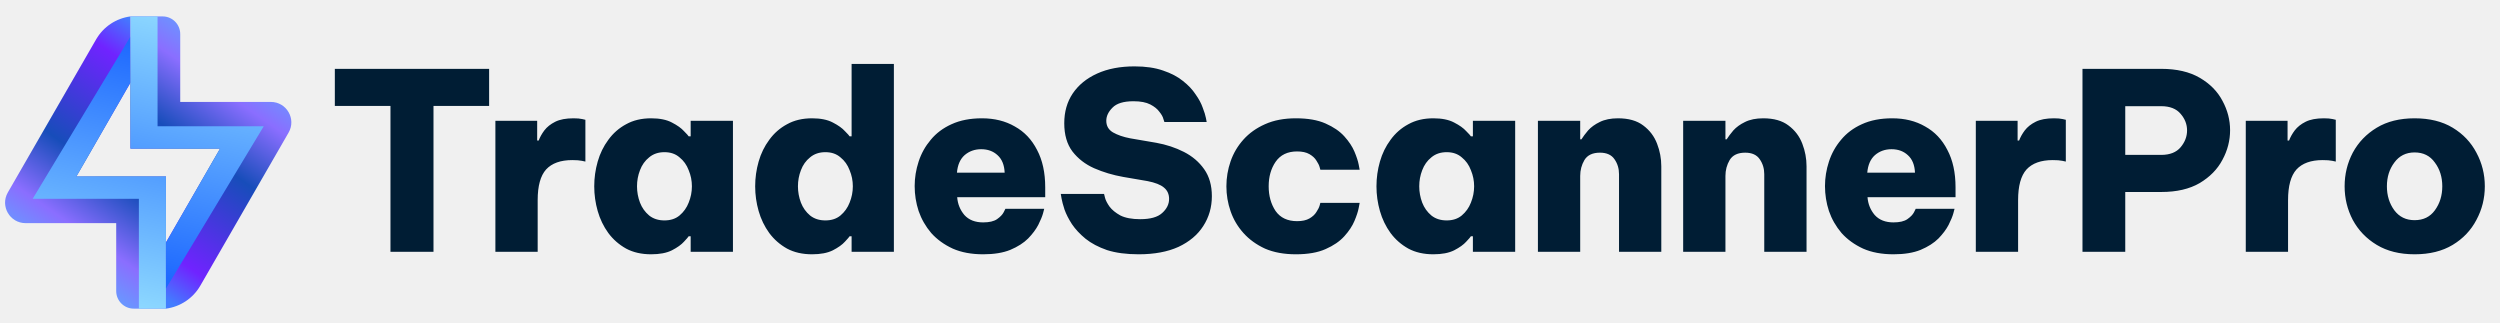
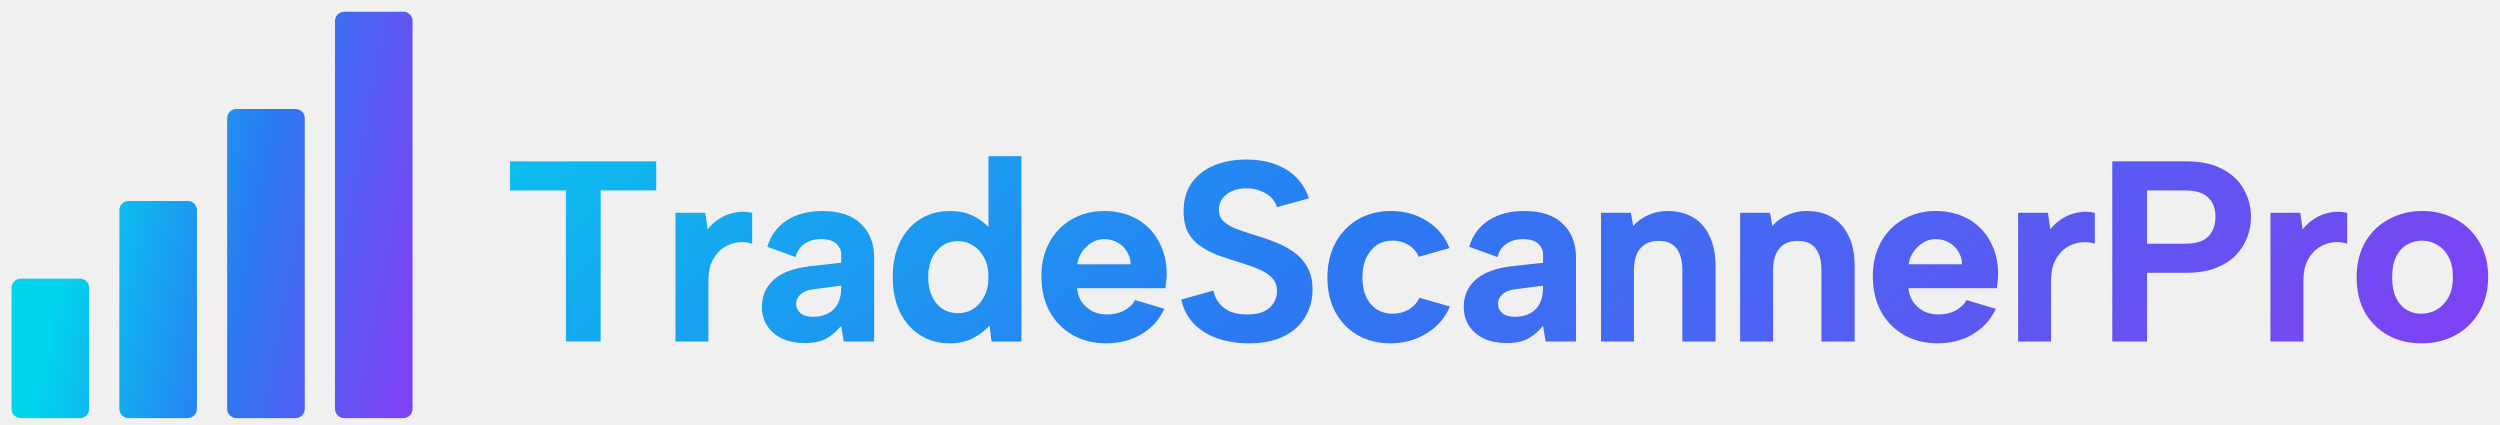
- <svg xmlns="http://www.w3.org/2000/svg" width="364" height="47" viewBox="0 0 364 47" fill="none">
-   <g clip-path="url(#clip0_279_1343)">
-     <path fill-rule="evenodd" clip-rule="evenodd" d="M24.165 25.691V44.94H19.482C18.066 44.94 16.919 43.791 16.919 42.377V32.49H3.727C1.431 32.49 -0.006 30.006 1.143 28.018L14.001 5.725C15.066 3.882 16.921 2.662 18.999 2.39V12.02L11.122 25.691H24.165Z" fill="url(#paint0_linear_279_1343)" />
-     <path d="M18.999 5.323L18.995 5.324L4.755 28.948H20.22V44.94H24.165V25.691H11.123L18.999 12.02V5.323Z" fill="url(#paint1_linear_279_1343)" />
-     <path fill-rule="evenodd" clip-rule="evenodd" d="M18.995 21.639V2.39H23.678C25.094 2.39 26.241 3.539 26.241 4.952V14.84H39.434C41.729 14.84 43.166 17.323 42.017 19.312L29.16 41.603C28.095 43.446 26.239 44.666 24.162 44.939V35.308L32.038 21.638L18.995 21.639Z" fill="url(#paint2_linear_279_1343)" />
-     <path d="M24.161 42.007L24.165 42.005L38.404 18.381H22.94V2.39H18.995V21.639H32.038L24.161 35.309V42.007Z" fill="url(#paint3_linear_279_1343)" />
-   </g>
-   <path d="M56.852 36.665V15.425H48.752V10.025H71.216V15.425H63.116V36.665H56.852ZM72.129 36.665V17.584H78.213V20.465H78.429C78.621 19.961 78.897 19.469 79.257 18.988C79.641 18.485 80.169 18.064 80.841 17.729C81.513 17.392 82.401 17.225 83.505 17.225C84.033 17.225 84.453 17.261 84.765 17.333C85.077 17.404 85.233 17.441 85.233 17.441V23.525C85.233 23.525 85.065 23.489 84.729 23.416C84.393 23.345 83.925 23.309 83.325 23.309C81.621 23.309 80.349 23.765 79.509 24.677C78.693 25.589 78.285 27.077 78.285 29.141V36.665H72.129ZM94.801 17.225C96.049 17.225 97.057 17.429 97.825 17.837C98.617 18.244 99.205 18.665 99.589 19.096C99.997 19.505 100.225 19.757 100.273 19.853H100.561V17.584H106.717V36.665H100.561V34.397H100.273C100.225 34.493 99.997 34.757 99.589 35.189C99.205 35.621 98.617 36.041 97.825 36.449C97.057 36.833 96.049 37.025 94.801 37.025C93.409 37.025 92.197 36.749 91.165 36.197C90.133 35.621 89.269 34.865 88.573 33.929C87.877 32.969 87.361 31.901 87.025 30.725C86.689 29.549 86.521 28.349 86.521 27.125C86.521 25.901 86.689 24.701 87.025 23.525C87.361 22.349 87.877 21.293 88.573 20.357C89.269 19.396 90.133 18.64 91.165 18.088C92.197 17.512 93.409 17.225 94.801 17.225ZM96.745 22.157C95.857 22.157 95.113 22.409 94.513 22.913C93.913 23.392 93.469 24.017 93.181 24.785C92.893 25.529 92.749 26.309 92.749 27.125C92.749 27.941 92.893 28.733 93.181 29.501C93.469 30.245 93.913 30.869 94.513 31.373C95.113 31.853 95.857 32.093 96.745 32.093C97.633 32.093 98.365 31.853 98.941 31.373C99.541 30.869 99.985 30.245 100.273 29.501C100.585 28.733 100.741 27.941 100.741 27.125C100.741 26.309 100.585 25.529 100.273 24.785C99.985 24.017 99.541 23.392 98.941 22.913C98.365 22.409 97.633 22.157 96.745 22.157ZM118.233 37.025C116.841 37.025 115.629 36.749 114.597 36.197C113.565 35.621 112.701 34.865 112.005 33.929C111.309 32.969 110.793 31.901 110.457 30.725C110.121 29.549 109.953 28.349 109.953 27.125C109.953 25.901 110.121 24.701 110.457 23.525C110.793 22.349 111.309 21.293 112.005 20.357C112.701 19.396 113.565 18.64 114.597 18.088C115.629 17.512 116.841 17.225 118.233 17.225C119.481 17.225 120.489 17.429 121.257 17.837C122.049 18.244 122.637 18.665 123.021 19.096C123.429 19.505 123.657 19.757 123.705 19.853H123.993V9.305H130.149V36.665H123.993V34.397H123.705C123.657 34.493 123.429 34.757 123.021 35.189C122.637 35.621 122.049 36.041 121.257 36.449C120.489 36.833 119.481 37.025 118.233 37.025ZM120.177 32.093C121.065 32.093 121.797 31.853 122.373 31.373C122.973 30.869 123.417 30.245 123.705 29.501C124.017 28.733 124.173 27.941 124.173 27.125C124.173 26.309 124.017 25.529 123.705 24.785C123.417 24.017 122.973 23.392 122.373 22.913C121.797 22.409 121.065 22.157 120.177 22.157C119.289 22.157 118.545 22.409 117.945 22.913C117.345 23.392 116.901 24.017 116.613 24.785C116.325 25.529 116.181 26.309 116.181 27.125C116.181 27.941 116.325 28.733 116.613 29.501C116.901 30.245 117.345 30.869 117.945 31.373C118.545 31.853 119.289 32.093 120.177 32.093ZM143.147 37.025C141.443 37.025 139.967 36.749 138.719 36.197C137.471 35.621 136.427 34.865 135.587 33.929C134.771 32.969 134.159 31.901 133.751 30.725C133.367 29.549 133.175 28.337 133.175 27.089C133.175 25.889 133.367 24.701 133.751 23.525C134.135 22.349 134.723 21.293 135.515 20.357C136.307 19.396 137.315 18.64 138.539 18.088C139.787 17.512 141.263 17.225 142.967 17.225C144.791 17.225 146.387 17.62 147.755 18.413C149.147 19.18 150.227 20.32 150.995 21.832C151.787 23.32 152.183 25.133 152.183 27.269V28.709H139.367C139.439 29.693 139.787 30.557 140.411 31.301C141.059 32.021 141.971 32.381 143.147 32.381C144.035 32.381 144.707 32.225 145.163 31.913C145.643 31.577 145.967 31.241 146.135 30.905C146.303 30.569 146.387 30.401 146.387 30.401H152.039C152.039 30.401 151.979 30.629 151.859 31.085C151.739 31.517 151.511 32.069 151.175 32.741C150.839 33.389 150.347 34.049 149.699 34.721C149.051 35.369 148.187 35.921 147.107 36.377C146.051 36.809 144.731 37.025 143.147 37.025ZM139.331 25.145H146.279C146.231 24.017 145.883 23.165 145.235 22.588C144.611 22.012 143.819 21.725 142.859 21.725C141.923 21.725 141.119 22.012 140.447 22.588C139.799 23.165 139.427 24.017 139.331 25.145ZM165.792 37.025C163.992 37.025 162.456 36.821 161.184 36.413C159.936 35.981 158.892 35.429 158.052 34.757C157.236 34.085 156.576 33.377 156.072 32.633C155.592 31.889 155.232 31.181 154.992 30.509C154.776 29.837 154.632 29.297 154.56 28.889C154.488 28.457 154.452 28.241 154.452 28.241H160.752C160.752 28.241 160.8 28.433 160.896 28.817C160.992 29.177 161.208 29.597 161.544 30.077C161.904 30.557 162.432 30.989 163.128 31.373C163.848 31.733 164.808 31.913 166.008 31.913C167.496 31.913 168.564 31.613 169.212 31.013C169.884 30.413 170.22 29.729 170.22 28.961C170.22 28.265 169.968 27.713 169.464 27.305C168.984 26.897 168.192 26.585 167.088 26.369L163.524 25.757C162.036 25.493 160.632 25.073 159.312 24.497C158.016 23.921 156.96 23.105 156.144 22.049C155.352 20.993 154.956 19.625 154.956 17.945C154.956 16.288 155.364 14.848 156.18 13.624C157.02 12.377 158.208 11.405 159.744 10.709C161.28 10.012 163.092 9.665 165.18 9.665C166.812 9.665 168.204 9.869 169.356 10.277C170.508 10.661 171.468 11.165 172.236 11.789C173.004 12.389 173.616 13.037 174.072 13.732C174.552 14.405 174.9 15.053 175.116 15.677C175.356 16.3 175.512 16.805 175.584 17.189C175.656 17.573 175.692 17.765 175.692 17.765H169.536C169.536 17.765 169.488 17.62 169.392 17.333C169.32 17.021 169.128 16.672 168.816 16.288C168.528 15.881 168.084 15.521 167.484 15.209C166.884 14.896 166.068 14.741 165.036 14.741C163.596 14.741 162.576 15.053 161.976 15.677C161.376 16.277 161.076 16.913 161.076 17.584C161.076 18.329 161.4 18.893 162.048 19.277C162.72 19.661 163.56 19.949 164.568 20.141L168.348 20.789C169.812 21.053 171.156 21.497 172.38 22.121C173.604 22.745 174.588 23.585 175.332 24.641C176.076 25.697 176.448 27.005 176.448 28.565C176.448 30.173 176.028 31.625 175.188 32.921C174.372 34.193 173.172 35.201 171.588 35.945C170.004 36.665 168.072 37.025 165.792 37.025ZM188.679 37.025C186.951 37.025 185.451 36.749 184.179 36.197C182.931 35.621 181.887 34.865 181.047 33.929C180.207 32.993 179.583 31.937 179.175 30.761C178.767 29.585 178.563 28.373 178.563 27.125C178.563 25.877 178.767 24.665 179.175 23.488C179.583 22.312 180.207 21.256 181.047 20.32C181.887 19.384 182.931 18.64 184.179 18.088C185.451 17.512 186.951 17.225 188.679 17.225C190.431 17.225 191.871 17.477 192.999 17.98C194.151 18.485 195.063 19.109 195.735 19.853C196.407 20.597 196.899 21.34 197.211 22.084C197.523 22.829 197.727 23.453 197.823 23.957C197.919 24.461 197.967 24.713 197.967 24.713H192.243C192.243 24.713 192.207 24.581 192.135 24.317C192.063 24.053 191.907 23.741 191.667 23.381C191.451 23.021 191.115 22.709 190.659 22.445C190.203 22.181 189.603 22.049 188.859 22.049C187.467 22.049 186.423 22.553 185.727 23.561C185.055 24.545 184.719 25.733 184.719 27.125C184.719 28.517 185.055 29.717 185.727 30.725C186.423 31.709 187.467 32.201 188.859 32.201C189.603 32.201 190.203 32.069 190.659 31.805C191.115 31.541 191.451 31.229 191.667 30.869C191.907 30.509 192.063 30.197 192.135 29.933C192.207 29.669 192.243 29.537 192.243 29.537H197.967C197.967 29.537 197.919 29.789 197.823 30.293C197.727 30.797 197.523 31.421 197.211 32.165C196.899 32.909 196.407 33.653 195.735 34.397C195.063 35.141 194.151 35.765 192.999 36.269C191.871 36.773 190.431 37.025 188.679 37.025ZM208.693 17.225C209.941 17.225 210.949 17.429 211.717 17.837C212.509 18.244 213.097 18.665 213.481 19.096C213.889 19.505 214.117 19.757 214.165 19.853H214.453V17.584H220.609V36.665H214.453V34.397H214.165C214.117 34.493 213.889 34.757 213.481 35.189C213.097 35.621 212.509 36.041 211.717 36.449C210.949 36.833 209.941 37.025 208.693 37.025C207.301 37.025 206.089 36.749 205.057 36.197C204.025 35.621 203.161 34.865 202.465 33.929C201.769 32.969 201.253 31.901 200.917 30.725C200.581 29.549 200.413 28.349 200.413 27.125C200.413 25.901 200.581 24.701 200.917 23.525C201.253 22.349 201.769 21.293 202.465 20.357C203.161 19.396 204.025 18.64 205.057 18.088C206.089 17.512 207.301 17.225 208.693 17.225ZM210.637 22.157C209.749 22.157 209.005 22.409 208.405 22.913C207.805 23.392 207.361 24.017 207.073 24.785C206.785 25.529 206.641 26.309 206.641 27.125C206.641 27.941 206.785 28.733 207.073 29.501C207.361 30.245 207.805 30.869 208.405 31.373C209.005 31.853 209.749 32.093 210.637 32.093C211.525 32.093 212.257 31.853 212.833 31.373C213.433 30.869 213.877 30.245 214.165 29.501C214.477 28.733 214.633 27.941 214.633 27.125C214.633 26.309 214.477 25.529 214.165 24.785C213.877 24.017 213.433 23.392 212.833 22.913C212.257 22.409 211.525 22.157 210.637 22.157ZM223.921 36.665V17.584H230.077V20.285H230.257C230.497 19.901 230.821 19.469 231.229 18.988C231.661 18.509 232.225 18.101 232.921 17.765C233.641 17.404 234.529 17.225 235.585 17.225C237.121 17.225 238.345 17.573 239.257 18.268C240.193 18.965 240.865 19.853 241.273 20.933C241.681 21.989 241.885 23.081 241.885 24.209V36.665H235.729V25.361C235.729 24.545 235.513 23.825 235.081 23.201C234.649 22.553 233.941 22.229 232.957 22.229C231.877 22.229 231.121 22.588 230.689 23.309C230.281 24.005 230.077 24.773 230.077 25.613V36.665H223.921ZM245.068 36.665V17.584H251.224V20.285H251.404C251.644 19.901 251.968 19.469 252.376 18.988C252.808 18.509 253.372 18.101 254.068 17.765C254.788 17.404 255.676 17.225 256.732 17.225C258.268 17.225 259.492 17.573 260.404 18.268C261.34 18.965 262.012 19.853 262.42 20.933C262.828 21.989 263.032 23.081 263.032 24.209V36.665H256.876V25.361C256.876 24.545 256.66 23.825 256.228 23.201C255.796 22.553 255.088 22.229 254.104 22.229C253.024 22.229 252.268 22.588 251.836 23.309C251.428 24.005 251.224 24.773 251.224 25.613V36.665H245.068ZM275.69 37.025C273.986 37.025 272.51 36.749 271.262 36.197C270.014 35.621 268.97 34.865 268.13 33.929C267.314 32.969 266.702 31.901 266.294 30.725C265.91 29.549 265.718 28.337 265.718 27.089C265.718 25.889 265.91 24.701 266.294 23.525C266.678 22.349 267.266 21.293 268.058 20.357C268.85 19.396 269.858 18.64 271.082 18.088C272.33 17.512 273.806 17.225 275.51 17.225C277.334 17.225 278.93 17.62 280.298 18.413C281.69 19.18 282.77 20.32 283.538 21.832C284.33 23.32 284.726 25.133 284.726 27.269V28.709H271.91C271.982 29.693 272.33 30.557 272.954 31.301C273.602 32.021 274.514 32.381 275.69 32.381C276.578 32.381 277.25 32.225 277.706 31.913C278.186 31.577 278.51 31.241 278.678 30.905C278.846 30.569 278.93 30.401 278.93 30.401H284.582C284.582 30.401 284.522 30.629 284.402 31.085C284.282 31.517 284.054 32.069 283.718 32.741C283.382 33.389 282.89 34.049 282.242 34.721C281.594 35.369 280.73 35.921 279.65 36.377C278.594 36.809 277.274 37.025 275.69 37.025ZM271.874 25.145H278.822C278.774 24.017 278.426 23.165 277.778 22.588C277.154 22.012 276.362 21.725 275.402 21.725C274.466 21.725 273.662 22.012 272.99 22.588C272.342 23.165 271.97 24.017 271.874 25.145ZM287.679 36.665V17.584H293.763V20.465H293.979C294.171 19.961 294.447 19.469 294.807 18.988C295.191 18.485 295.719 18.064 296.391 17.729C297.063 17.392 297.951 17.225 299.055 17.225C299.583 17.225 300.003 17.261 300.315 17.333C300.627 17.404 300.783 17.441 300.783 17.441V23.525C300.783 23.525 300.615 23.489 300.279 23.416C299.943 23.345 299.475 23.309 298.875 23.309C297.171 23.309 295.899 23.765 295.059 24.677C294.243 25.589 293.835 27.077 293.835 29.141V36.665H287.679ZM303.209 36.665V10.025H314.693C316.925 10.025 318.785 10.457 320.273 11.32C321.761 12.184 322.865 13.3 323.585 14.669C324.329 16.037 324.701 17.465 324.701 18.953C324.701 20.465 324.329 21.905 323.585 23.273C322.865 24.641 321.761 25.768 320.273 26.657C318.785 27.521 316.925 27.953 314.693 27.953H309.437V36.665H303.209ZM314.657 15.46H309.437V22.553H314.657C315.929 22.553 316.877 22.181 317.501 21.437C318.125 20.693 318.437 19.877 318.437 18.988C318.437 18.101 318.125 17.297 317.501 16.576C316.877 15.832 315.929 15.46 314.657 15.46ZM326.985 36.665V17.584H333.069V20.465H333.285C333.477 19.961 333.753 19.469 334.113 18.988C334.497 18.485 335.025 18.064 335.697 17.729C336.369 17.392 337.257 17.225 338.361 17.225C338.889 17.225 339.309 17.261 339.621 17.333C339.933 17.404 340.089 17.441 340.089 17.441V23.525C340.089 23.525 339.921 23.489 339.585 23.416C339.249 23.345 338.781 23.309 338.181 23.309C336.477 23.309 335.205 23.765 334.365 24.677C333.549 25.589 333.141 27.077 333.141 29.141V36.665H326.985ZM351.565 37.025C349.405 37.025 347.569 36.569 346.057 35.657C344.545 34.745 343.381 33.533 342.565 32.021C341.773 30.509 341.377 28.877 341.377 27.125C341.377 25.372 341.773 23.741 342.565 22.229C343.381 20.717 344.545 19.505 346.057 18.593C347.569 17.68 349.405 17.225 351.565 17.225C353.749 17.225 355.597 17.68 357.109 18.593C358.621 19.505 359.773 20.717 360.565 22.229C361.381 23.741 361.789 25.372 361.789 27.125C361.789 28.877 361.381 30.509 360.565 32.021C359.773 33.533 358.621 34.745 357.109 35.657C355.597 36.569 353.749 37.025 351.565 37.025ZM351.565 32.057C352.837 32.057 353.821 31.577 354.517 30.617C355.237 29.633 355.597 28.469 355.597 27.125C355.597 25.781 355.237 24.629 354.517 23.669C353.821 22.685 352.837 22.193 351.565 22.193C350.317 22.193 349.333 22.685 348.613 23.669C347.893 24.629 347.533 25.781 347.533 27.125C347.533 28.469 347.893 29.633 348.613 30.617C349.333 31.577 350.317 32.057 351.565 32.057Z" fill="#001D34" />
+ <svg xmlns="http://www.w3.org/2000/svg" width="283" height="48" viewBox="0 0 283 48" fill="none">
+   <path d="M57.736 18.264H74.284V21.556H67.991V38.658H64.058V21.556H57.736V18.264ZM76.462 24.091H79.842L80.104 25.956C80.512 25.451 80.968 25.043 81.473 24.732C81.998 24.402 82.571 24.178 83.192 24.062C83.814 23.926 84.464 23.936 85.144 24.091V27.587C84.62 27.412 84.066 27.364 83.483 27.441C82.92 27.519 82.386 27.723 81.881 28.053C81.395 28.383 80.988 28.859 80.657 29.481C80.347 30.083 80.191 30.85 80.191 31.782V38.658H76.462V24.091ZM95.512 38.658L95.221 36.881C94.735 37.483 94.182 37.959 93.56 38.308C92.958 38.658 92.142 38.833 91.113 38.833C90.142 38.833 89.287 38.667 88.549 38.337C87.831 37.988 87.267 37.512 86.859 36.91C86.452 36.288 86.248 35.56 86.248 34.725C86.248 33.501 86.685 32.491 87.559 31.695C88.452 30.879 89.792 30.364 91.579 30.151L95.221 29.743V28.723C95.221 28.315 95.036 27.937 94.667 27.587C94.298 27.237 93.716 27.063 92.919 27.063C92.22 27.063 91.608 27.237 91.084 27.587C90.579 27.917 90.239 28.422 90.064 29.102L86.859 27.937C87.248 26.635 87.986 25.635 89.074 24.936C90.161 24.237 91.501 23.887 93.094 23.887C95.036 23.887 96.493 24.373 97.464 25.344C98.454 26.296 98.95 27.558 98.95 29.131V38.658H95.512ZM95.221 32.336L92.074 32.744C91.433 32.821 90.948 33.016 90.618 33.326C90.287 33.618 90.122 33.977 90.122 34.404C90.122 34.812 90.287 35.162 90.618 35.453C90.948 35.725 91.414 35.861 92.016 35.861C92.696 35.861 93.269 35.735 93.735 35.482C94.221 35.23 94.59 34.861 94.842 34.375C95.094 33.89 95.221 33.288 95.221 32.569V32.336ZM112.36 26.276L111.894 26.334V17.682H115.623V38.658H112.243L112.01 36.851C111.544 37.395 110.923 37.871 110.146 38.279C109.388 38.667 108.504 38.862 107.495 38.862C106.232 38.862 105.115 38.551 104.144 37.929C103.173 37.308 102.416 36.444 101.872 35.337C101.328 34.21 101.056 32.889 101.056 31.374C101.056 29.859 101.328 28.539 101.872 27.412C102.416 26.286 103.173 25.422 104.144 24.819C105.115 24.198 106.232 23.887 107.495 23.887C108.64 23.887 109.621 24.12 110.437 24.586C111.272 25.052 111.913 25.616 112.36 26.276ZM105.076 31.374C105.076 32.598 105.387 33.589 106.009 34.346C106.63 35.084 107.446 35.453 108.456 35.453C109.077 35.453 109.641 35.298 110.146 34.987C110.67 34.657 111.088 34.191 111.398 33.589C111.729 32.986 111.894 32.248 111.894 31.374C111.894 30.5 111.729 29.762 111.398 29.16C111.088 28.558 110.67 28.102 110.146 27.791C109.641 27.461 109.077 27.296 108.456 27.296C107.446 27.296 106.63 27.674 106.009 28.432C105.387 29.17 105.076 30.151 105.076 31.374ZM125.227 38.862C123.77 38.862 122.488 38.541 121.381 37.9C120.274 37.259 119.41 36.366 118.788 35.22C118.186 34.074 117.885 32.753 117.885 31.258C117.885 29.821 118.186 28.548 118.788 27.441C119.39 26.334 120.225 25.47 121.294 24.849C122.381 24.208 123.615 23.887 124.994 23.887C126.392 23.887 127.625 24.188 128.694 24.79C129.762 25.392 130.587 26.237 131.17 27.325C131.772 28.393 132.073 29.646 132.073 31.083C132.073 31.297 132.054 31.54 132.015 31.811C131.995 32.064 131.966 32.336 131.927 32.627H121.906C121.983 33.249 122.177 33.783 122.488 34.229C122.818 34.657 123.217 34.997 123.683 35.249C124.168 35.482 124.712 35.599 125.314 35.599C126.033 35.599 126.674 35.453 127.237 35.162C127.82 34.851 128.237 34.453 128.49 33.967L131.811 34.958C131.228 36.201 130.354 37.162 129.189 37.842C128.043 38.522 126.722 38.862 125.227 38.862ZM127.994 29.918C127.975 29.374 127.829 28.888 127.557 28.461C127.285 28.014 126.926 27.674 126.479 27.441C126.033 27.189 125.537 27.063 124.994 27.063C124.508 27.063 124.052 27.189 123.624 27.441C123.197 27.694 122.828 28.034 122.517 28.461C122.226 28.869 122.032 29.355 121.935 29.918H127.994ZM137.363 32.889C137.46 33.433 137.674 33.909 138.004 34.317C138.334 34.725 138.761 35.045 139.286 35.278C139.829 35.492 140.461 35.599 141.179 35.599C142.306 35.599 143.151 35.346 143.714 34.841C144.277 34.317 144.559 33.686 144.559 32.948C144.559 32.365 144.384 31.879 144.034 31.491C143.685 31.102 143.189 30.772 142.549 30.5C141.927 30.229 141.199 29.966 140.364 29.714C139.587 29.481 138.819 29.228 138.062 28.956C137.305 28.684 136.615 28.345 135.994 27.937C135.372 27.529 134.877 27.004 134.508 26.363C134.158 25.703 133.983 24.878 133.983 23.887C133.983 22.644 134.284 21.586 134.886 20.712C135.508 19.838 136.353 19.177 137.421 18.73C138.489 18.284 139.723 18.06 141.121 18.06C142.306 18.06 143.374 18.235 144.326 18.585C145.277 18.915 146.074 19.41 146.715 20.071C147.375 20.712 147.861 21.508 148.171 22.46L144.53 23.45C144.432 23.023 144.219 22.654 143.889 22.343C143.558 22.032 143.16 21.79 142.694 21.615C142.228 21.421 141.723 21.323 141.179 21.323C140.597 21.304 140.062 21.391 139.577 21.586C139.091 21.78 138.703 22.061 138.412 22.43C138.12 22.799 137.975 23.227 137.975 23.712C137.975 24.256 138.14 24.693 138.47 25.023C138.8 25.334 139.237 25.606 139.781 25.839C140.325 26.053 140.936 26.266 141.616 26.48C142.432 26.713 143.248 26.985 144.063 27.296C144.879 27.587 145.627 27.966 146.307 28.432C146.987 28.879 147.53 29.452 147.938 30.151C148.365 30.85 148.579 31.734 148.579 32.802C148.579 33.928 148.307 34.948 147.763 35.861C147.239 36.774 146.443 37.502 145.374 38.046C144.306 38.59 142.966 38.862 141.354 38.862C140.033 38.862 138.829 38.667 137.742 38.279C136.673 37.891 135.79 37.327 135.09 36.589C134.391 35.832 133.935 34.938 133.721 33.909L137.363 32.889ZM157.401 38.862C155.983 38.862 154.74 38.551 153.672 37.929C152.603 37.308 151.768 36.444 151.166 35.337C150.564 34.21 150.263 32.909 150.263 31.433C150.263 29.937 150.564 28.626 151.166 27.5C151.768 26.373 152.613 25.489 153.701 24.849C154.788 24.208 156.041 23.887 157.459 23.887C158.993 23.887 160.353 24.266 161.538 25.023C162.742 25.781 163.587 26.8 164.072 28.082L160.605 29.073C160.372 28.51 159.984 28.063 159.44 27.733C158.916 27.402 158.313 27.237 157.634 27.237C156.954 27.237 156.352 27.412 155.827 27.762C155.322 28.111 154.924 28.597 154.633 29.218C154.361 29.84 154.225 30.568 154.225 31.404C154.225 32.666 154.536 33.666 155.157 34.404C155.779 35.142 156.614 35.511 157.663 35.511C158.323 35.511 158.925 35.356 159.469 35.045C160.013 34.715 160.421 34.268 160.693 33.705L164.13 34.696C163.606 35.958 162.732 36.968 161.508 37.725C160.304 38.483 158.935 38.862 157.401 38.862ZM174.963 38.658L174.672 36.881C174.186 37.483 173.633 37.959 173.011 38.308C172.409 38.658 171.593 38.833 170.564 38.833C169.593 38.833 168.738 38.667 168 38.337C167.282 37.988 166.718 37.512 166.31 36.91C165.903 36.288 165.699 35.56 165.699 34.725C165.699 33.501 166.136 32.491 167.01 31.695C167.903 30.879 169.243 30.364 171.03 30.151L174.672 29.743V28.723C174.672 28.315 174.487 27.937 174.118 27.587C173.749 27.237 173.166 27.063 172.37 27.063C171.671 27.063 171.059 27.237 170.535 27.587C170.03 27.917 169.69 28.422 169.515 29.102L166.31 27.937C166.699 26.635 167.437 25.635 168.525 24.936C169.612 24.237 170.952 23.887 172.545 23.887C174.487 23.887 175.944 24.373 176.915 25.344C177.905 26.296 178.401 27.558 178.401 29.131V38.658H174.963ZM174.672 32.336L171.525 32.744C170.884 32.821 170.399 33.016 170.069 33.326C169.738 33.618 169.573 33.977 169.573 34.404C169.573 34.812 169.738 35.162 170.069 35.453C170.399 35.725 170.865 35.861 171.467 35.861C172.147 35.861 172.72 35.735 173.186 35.482C173.671 35.23 174.04 34.861 174.293 34.375C174.545 33.89 174.672 33.288 174.672 32.569V32.336ZM181.235 24.091H184.615L184.877 25.577C185.343 25.052 185.906 24.645 186.567 24.353C187.246 24.043 187.975 23.887 188.752 23.887C189.898 23.887 190.869 24.13 191.665 24.615C192.481 25.101 193.102 25.81 193.53 26.742C193.976 27.655 194.2 28.791 194.2 30.151V38.658H190.441V30.646C190.441 29.52 190.218 28.675 189.771 28.111C189.325 27.548 188.655 27.267 187.761 27.267C186.848 27.267 186.149 27.558 185.664 28.141C185.197 28.704 184.964 29.549 184.964 30.675V38.658H181.235V24.091ZM196.983 24.091H200.363L200.625 25.577C201.091 25.052 201.654 24.645 202.315 24.353C202.994 24.043 203.723 23.887 204.5 23.887C205.646 23.887 206.617 24.13 207.413 24.615C208.229 25.101 208.85 25.81 209.278 26.742C209.724 27.655 209.948 28.791 209.948 30.151V38.658H206.189V30.646C206.189 29.52 205.966 28.675 205.519 28.111C205.073 27.548 204.403 27.267 203.509 27.267C202.596 27.267 201.897 27.558 201.412 28.141C200.945 28.704 200.712 29.549 200.712 30.675V38.658H196.983V24.091ZM219.344 38.862C217.888 38.862 216.606 38.541 215.499 37.9C214.392 37.259 213.527 36.366 212.906 35.22C212.304 34.074 212.003 32.753 212.003 31.258C212.003 29.821 212.304 28.548 212.906 27.441C213.508 26.334 214.343 25.47 215.411 24.849C216.499 24.208 217.732 23.887 219.111 23.887C220.51 23.887 221.743 24.188 222.811 24.79C223.88 25.392 224.705 26.237 225.288 27.325C225.89 28.393 226.191 29.646 226.191 31.083C226.191 31.297 226.171 31.54 226.133 31.811C226.113 32.064 226.084 32.336 226.045 32.627H216.023C216.101 33.249 216.295 33.783 216.606 34.229C216.936 34.657 217.334 34.997 217.8 35.249C218.286 35.482 218.83 35.599 219.432 35.599C220.15 35.599 220.791 35.453 221.355 35.162C221.937 34.851 222.355 34.453 222.607 33.967L225.929 34.958C225.346 36.201 224.472 37.162 223.307 37.842C222.161 38.522 220.84 38.862 219.344 38.862ZM222.112 29.918C222.093 29.374 221.947 28.888 221.675 28.461C221.403 28.014 221.044 27.674 220.597 27.441C220.15 27.189 219.655 27.063 219.111 27.063C218.626 27.063 218.169 27.189 217.742 27.441C217.315 27.694 216.946 28.034 216.635 28.461C216.344 28.869 216.149 29.355 216.052 29.918H222.112ZM228.451 24.091H231.83L232.092 25.956C232.5 25.451 232.957 25.043 233.462 24.732C233.986 24.402 234.559 24.178 235.18 24.062C235.802 23.926 236.453 23.936 237.132 24.091V27.587C236.608 27.412 236.054 27.364 235.472 27.441C234.909 27.519 234.374 27.723 233.869 28.053C233.384 28.383 232.976 28.859 232.646 29.481C232.335 30.083 232.18 30.85 232.18 31.782V38.658H228.451V24.091ZM247.384 27.587C248.161 27.587 248.802 27.471 249.307 27.237C249.812 26.985 250.181 26.635 250.414 26.189C250.666 25.723 250.793 25.179 250.793 24.557C250.793 23.605 250.511 22.867 249.948 22.343C249.404 21.819 248.549 21.556 247.384 21.556H243.043V27.587H247.384ZM254.813 24.557C254.813 25.315 254.677 26.072 254.405 26.83C254.133 27.568 253.706 28.247 253.123 28.869C252.541 29.471 251.783 29.957 250.851 30.326C249.938 30.695 248.821 30.879 247.5 30.879H243.043V38.658H239.11V18.264H247.5C249.151 18.264 250.511 18.556 251.579 19.138C252.667 19.702 253.473 20.469 253.997 21.44C254.541 22.392 254.813 23.431 254.813 24.557ZM257.016 24.091H260.396L260.658 25.956C261.066 25.451 261.522 25.043 262.027 24.732C262.551 24.402 263.124 24.178 263.746 24.062C264.367 23.926 265.018 23.936 265.698 24.091V27.587C265.173 27.412 264.62 27.364 264.037 27.441C263.474 27.519 262.94 27.723 262.435 28.053C261.949 28.383 261.541 28.859 261.211 29.481C260.901 30.083 260.745 30.85 260.745 31.782V38.658H257.016V24.091ZM274.114 38.862C272.696 38.862 271.434 38.561 270.327 37.959C269.22 37.337 268.346 36.473 267.705 35.366C267.083 34.239 266.772 32.918 266.772 31.404C266.772 29.869 267.093 28.539 267.734 27.412C268.394 26.286 269.288 25.422 270.414 24.819C271.541 24.198 272.803 23.887 274.201 23.887C275.6 23.887 276.862 24.198 277.989 24.819C279.115 25.422 280.009 26.286 280.669 27.412C281.329 28.519 281.66 29.83 281.66 31.345C281.66 32.88 281.32 34.21 280.64 35.337C279.979 36.463 279.076 37.337 277.93 37.959C276.804 38.561 275.532 38.862 274.114 38.862ZM274.085 35.511C274.687 35.511 275.26 35.366 275.804 35.074C276.348 34.764 276.794 34.307 277.144 33.705C277.493 33.084 277.668 32.297 277.668 31.345C277.668 30.432 277.503 29.675 277.173 29.073C276.843 28.451 276.406 27.995 275.862 27.704C275.338 27.393 274.765 27.237 274.143 27.237C273.541 27.237 272.978 27.393 272.453 27.704C271.948 27.995 271.541 28.451 271.23 29.073C270.938 29.675 270.793 30.452 270.793 31.404C270.793 32.316 270.938 33.084 271.23 33.705C271.521 34.307 271.919 34.764 272.424 35.074C272.929 35.366 273.483 35.511 274.085 35.511Z" fill="url(#paint0_linear_279_1343)" />
+   <path d="M37.921 2.375C37.921 1.797 38.389 1.329 38.966 1.329H45.657C46.235 1.329 46.703 1.797 46.703 2.375V46.284C46.703 46.861 46.235 47.329 45.657 47.329H38.966C38.389 47.329 37.921 46.861 37.921 46.284V2.375Z" fill="url(#paint1_linear_279_1343)" />
+   <path d="M25.716 13.384C25.716 12.807 26.184 12.339 26.762 12.339H33.453C34.03 12.339 34.498 12.807 34.498 13.384V46.284C34.498 46.861 34.03 47.329 33.453 47.329H26.762C26.184 47.329 25.716 46.861 25.716 46.284V13.384Z" fill="url(#paint2_linear_279_1343)" />
+   <path d="M13.512 23.797C13.512 23.219 13.98 22.751 14.557 22.751H21.248C21.826 22.751 22.294 23.219 22.294 23.797V46.284C22.294 46.861 21.826 47.329 21.248 47.329H14.557C13.98 47.329 13.512 46.861 13.512 46.284V23.797Z" fill="url(#paint3_linear_279_1343)" />
+   <path d="M1.308 32.587C1.308 32.01 1.776 31.542 2.353 31.542H9.044C9.621 31.542 10.089 32.01 10.089 32.587V46.284C10.089 46.861 9.621 47.329 9.044 47.329H2.353C1.776 47.329 1.308 46.861 1.308 46.284V32.587Z" fill="url(#paint4_linear_279_1343)" />
  <defs>
-     <linearGradient id="paint0_linear_279_1343" x1="6.456" y1="43.986" x2="29.968" y2="10.259" gradientUnits="userSpaceOnUse">
-       <stop stop-color="#8A6EFF" />
-       <stop offset="0.06" stop-color="#52B4FF" />
-       <stop offset="0.28" stop-color="#8A6EFF" />
-       <stop offset="0.5" stop-color="#174DBA" />
-       <stop offset="0.86" stop-color="#7023FF" />
-       <stop offset="1" stop-color="#427DFF" />
+     <linearGradient id="paint0_linear_279_1343" x1="4.476" y1="33.699" x2="119.773" y2="170.777" gradientUnits="userSpaceOnUse">
+       <stop stop-color="#01D5ED" />
+       <stop offset="0.5" stop-color="#2A7AF3" />
+       <stop offset="1" stop-color="#7D42F2" />
    </linearGradient>
-     <linearGradient id="paint1_linear_279_1343" x1="17.263" y1="5.837" x2="8.868" y2="43.157" gradientUnits="userSpaceOnUse">
-       <stop stop-color="#1E69FF" />
-       <stop offset="1" stop-color="#8FDAFF" />
+     <linearGradient id="paint1_linear_279_1343" x1="6.568" y1="31.612" x2="46.703" y2="39.357" gradientUnits="userSpaceOnUse">
+       <stop stop-color="#01D5ED" />
+       <stop offset="0.5" stop-color="#2A7AF3" />
+       <stop offset="1" stop-color="#7D42F2" />
    </linearGradient>
-     <linearGradient id="paint2_linear_279_1343" x1="24.712" y1="43.985" x2="48.224" y2="10.258" gradientUnits="userSpaceOnUse">
-       <stop stop-color="#427DFF" />
-       <stop offset="0.14" stop-color="#7023FF" />
-       <stop offset="0.5" stop-color="#174DBA" />
-       <stop offset="0.72" stop-color="#8A6EFF" />
-       <stop offset="0.94" stop-color="#52B4FF" />
-       <stop offset="1" stop-color="#8A6EFF" />
+     <linearGradient id="paint2_linear_279_1343" x1="6.568" y1="31.612" x2="46.703" y2="39.357" gradientUnits="userSpaceOnUse">
+       <stop stop-color="#01D5ED" />
+       <stop offset="0.5" stop-color="#2A7AF3" />
+       <stop offset="1" stop-color="#7D42F2" />
    </linearGradient>
-     <linearGradient id="paint3_linear_279_1343" x1="31.502" y1="2.904" x2="23.106" y2="40.224" gradientUnits="userSpaceOnUse">
-       <stop stop-color="#8FDAFF" />
-       <stop offset="1" stop-color="#1E69FF" />
+     <linearGradient id="paint3_linear_279_1343" x1="6.568" y1="31.612" x2="46.703" y2="39.357" gradientUnits="userSpaceOnUse">
+       <stop stop-color="#01D5ED" />
+       <stop offset="0.5" stop-color="#2A7AF3" />
+       <stop offset="1" stop-color="#7D42F2" />
    </linearGradient>
-     <clipPath id="clip0_279_1343">
-       <rect width="41.682" height="42.55" fill="white" transform="translate(0.73877 2.38965)" />
-     </clipPath>
+     <linearGradient id="paint4_linear_279_1343" x1="6.568" y1="31.612" x2="46.703" y2="39.357" gradientUnits="userSpaceOnUse">
+       <stop stop-color="#01D5ED" />
+       <stop offset="0.5" stop-color="#2A7AF3" />
+       <stop offset="1" stop-color="#7D42F2" />
+     </linearGradient>
  </defs>
</svg>
